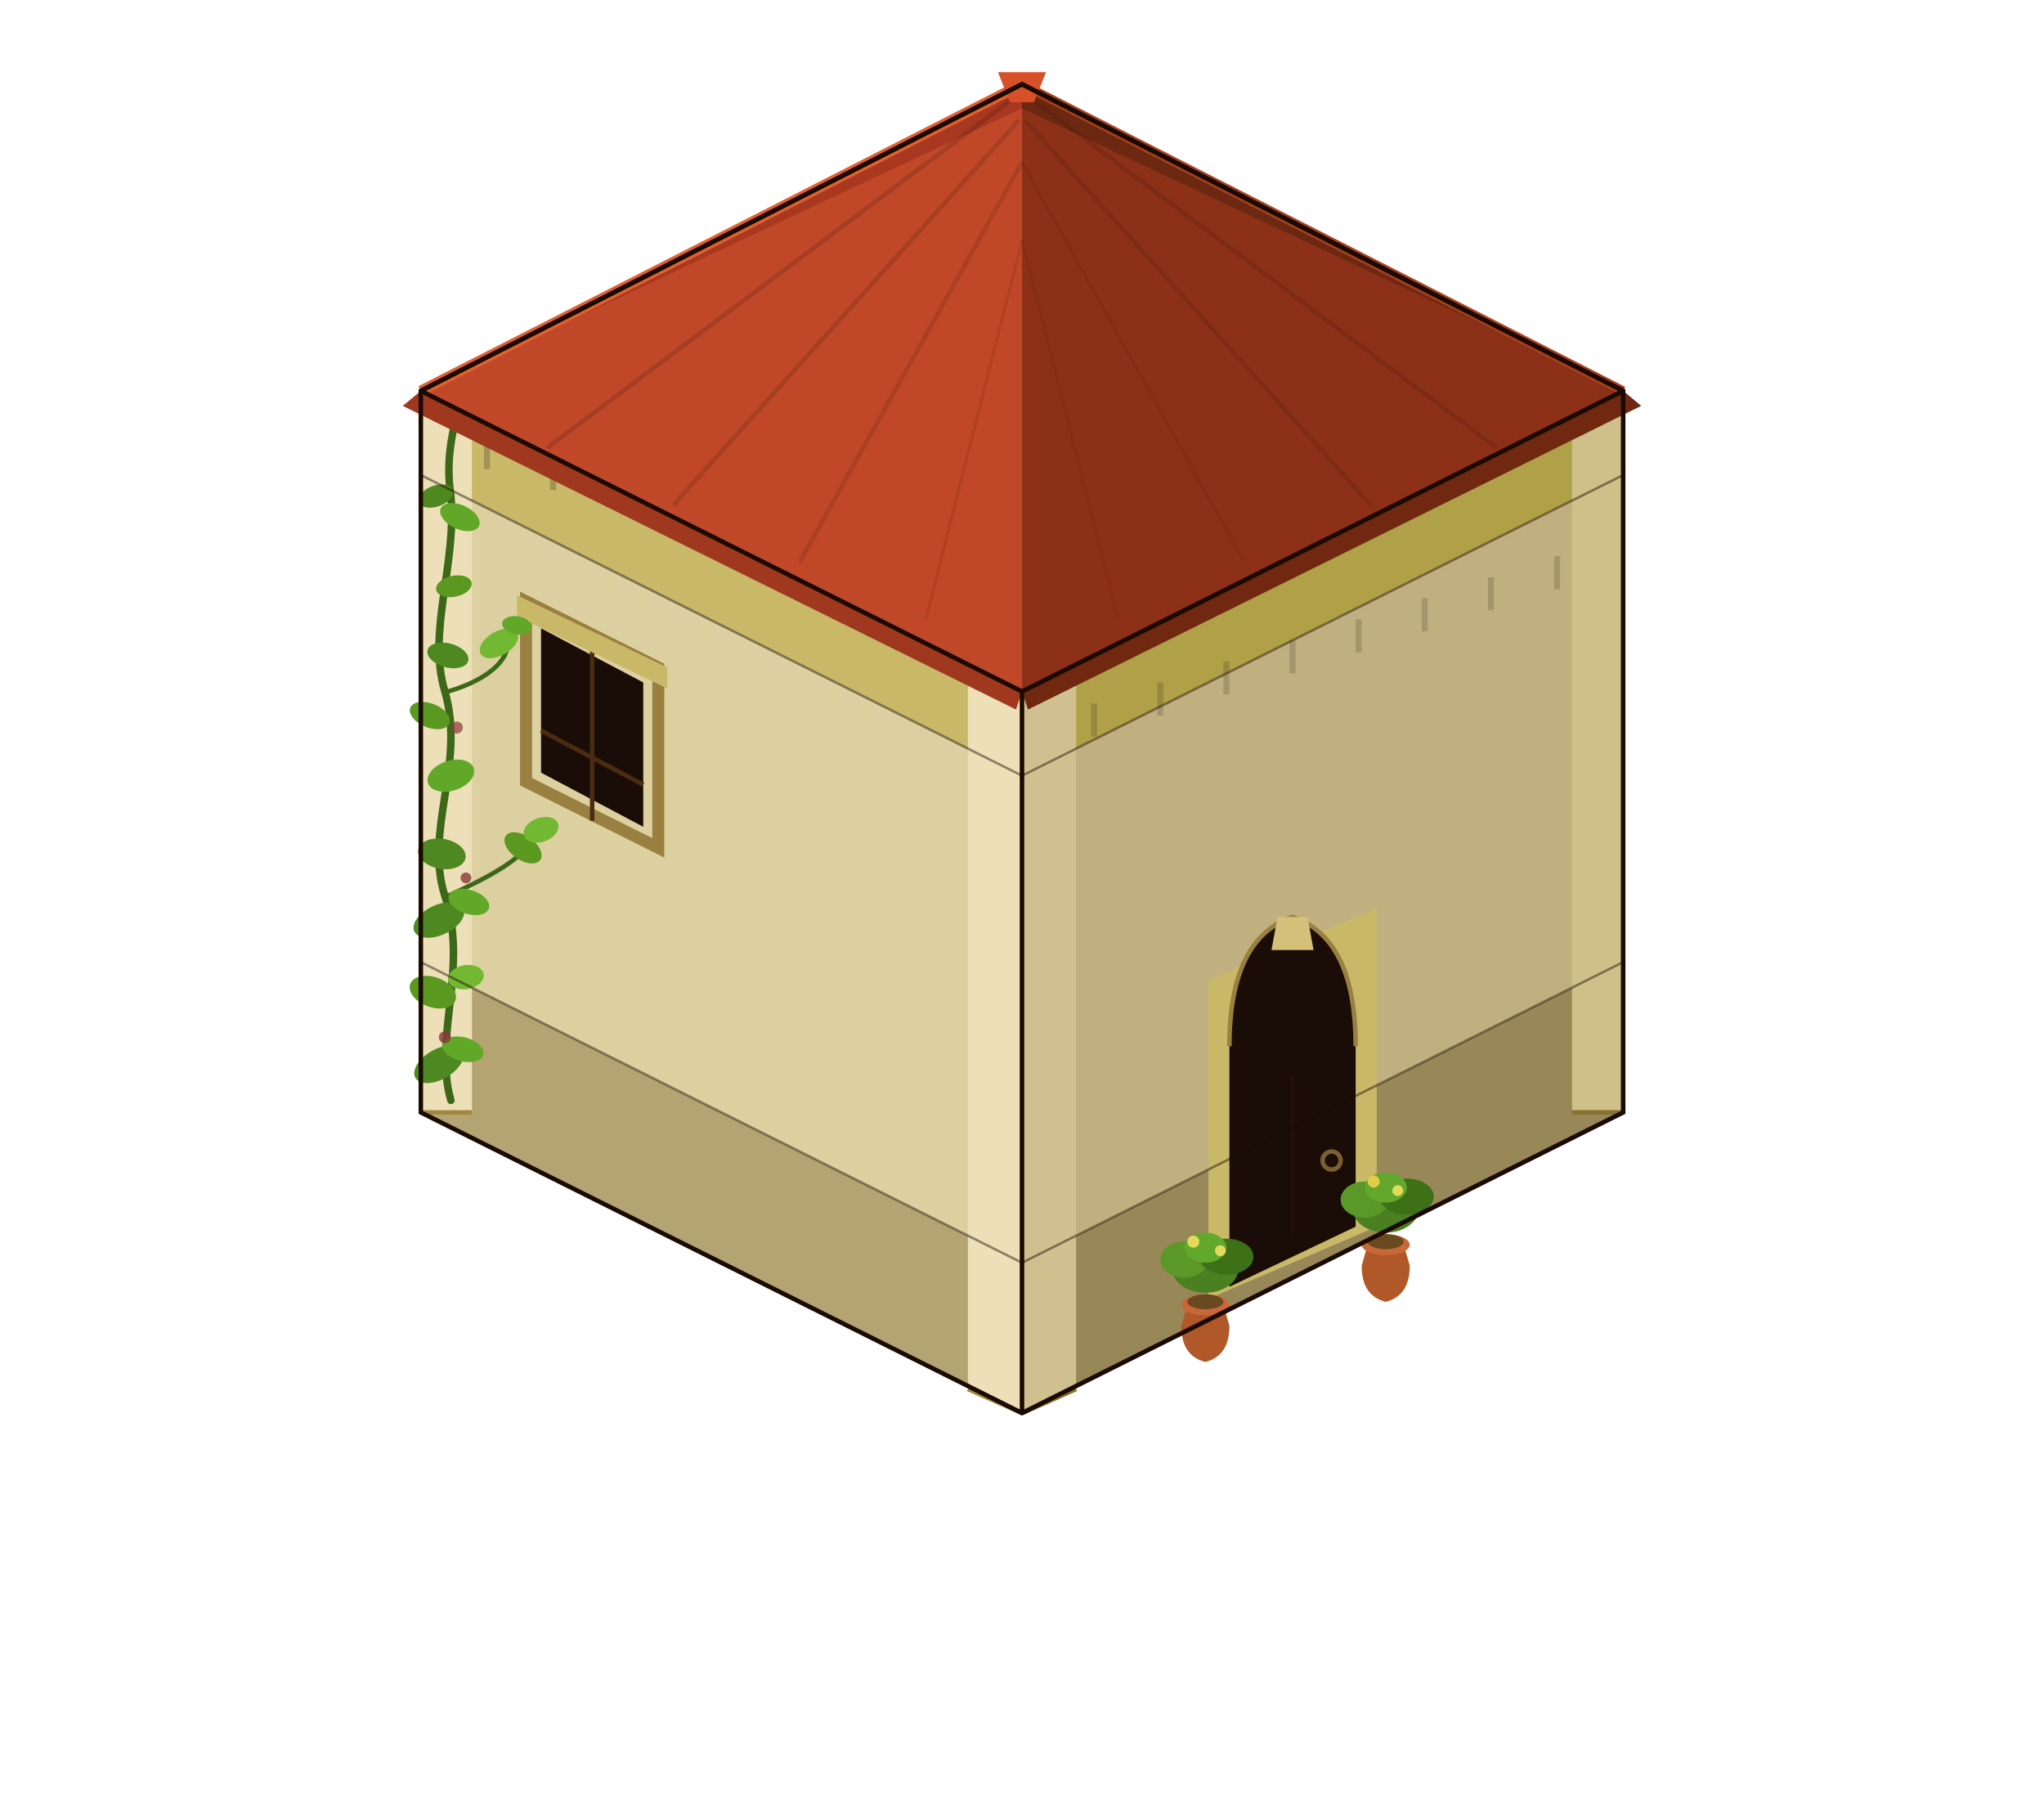
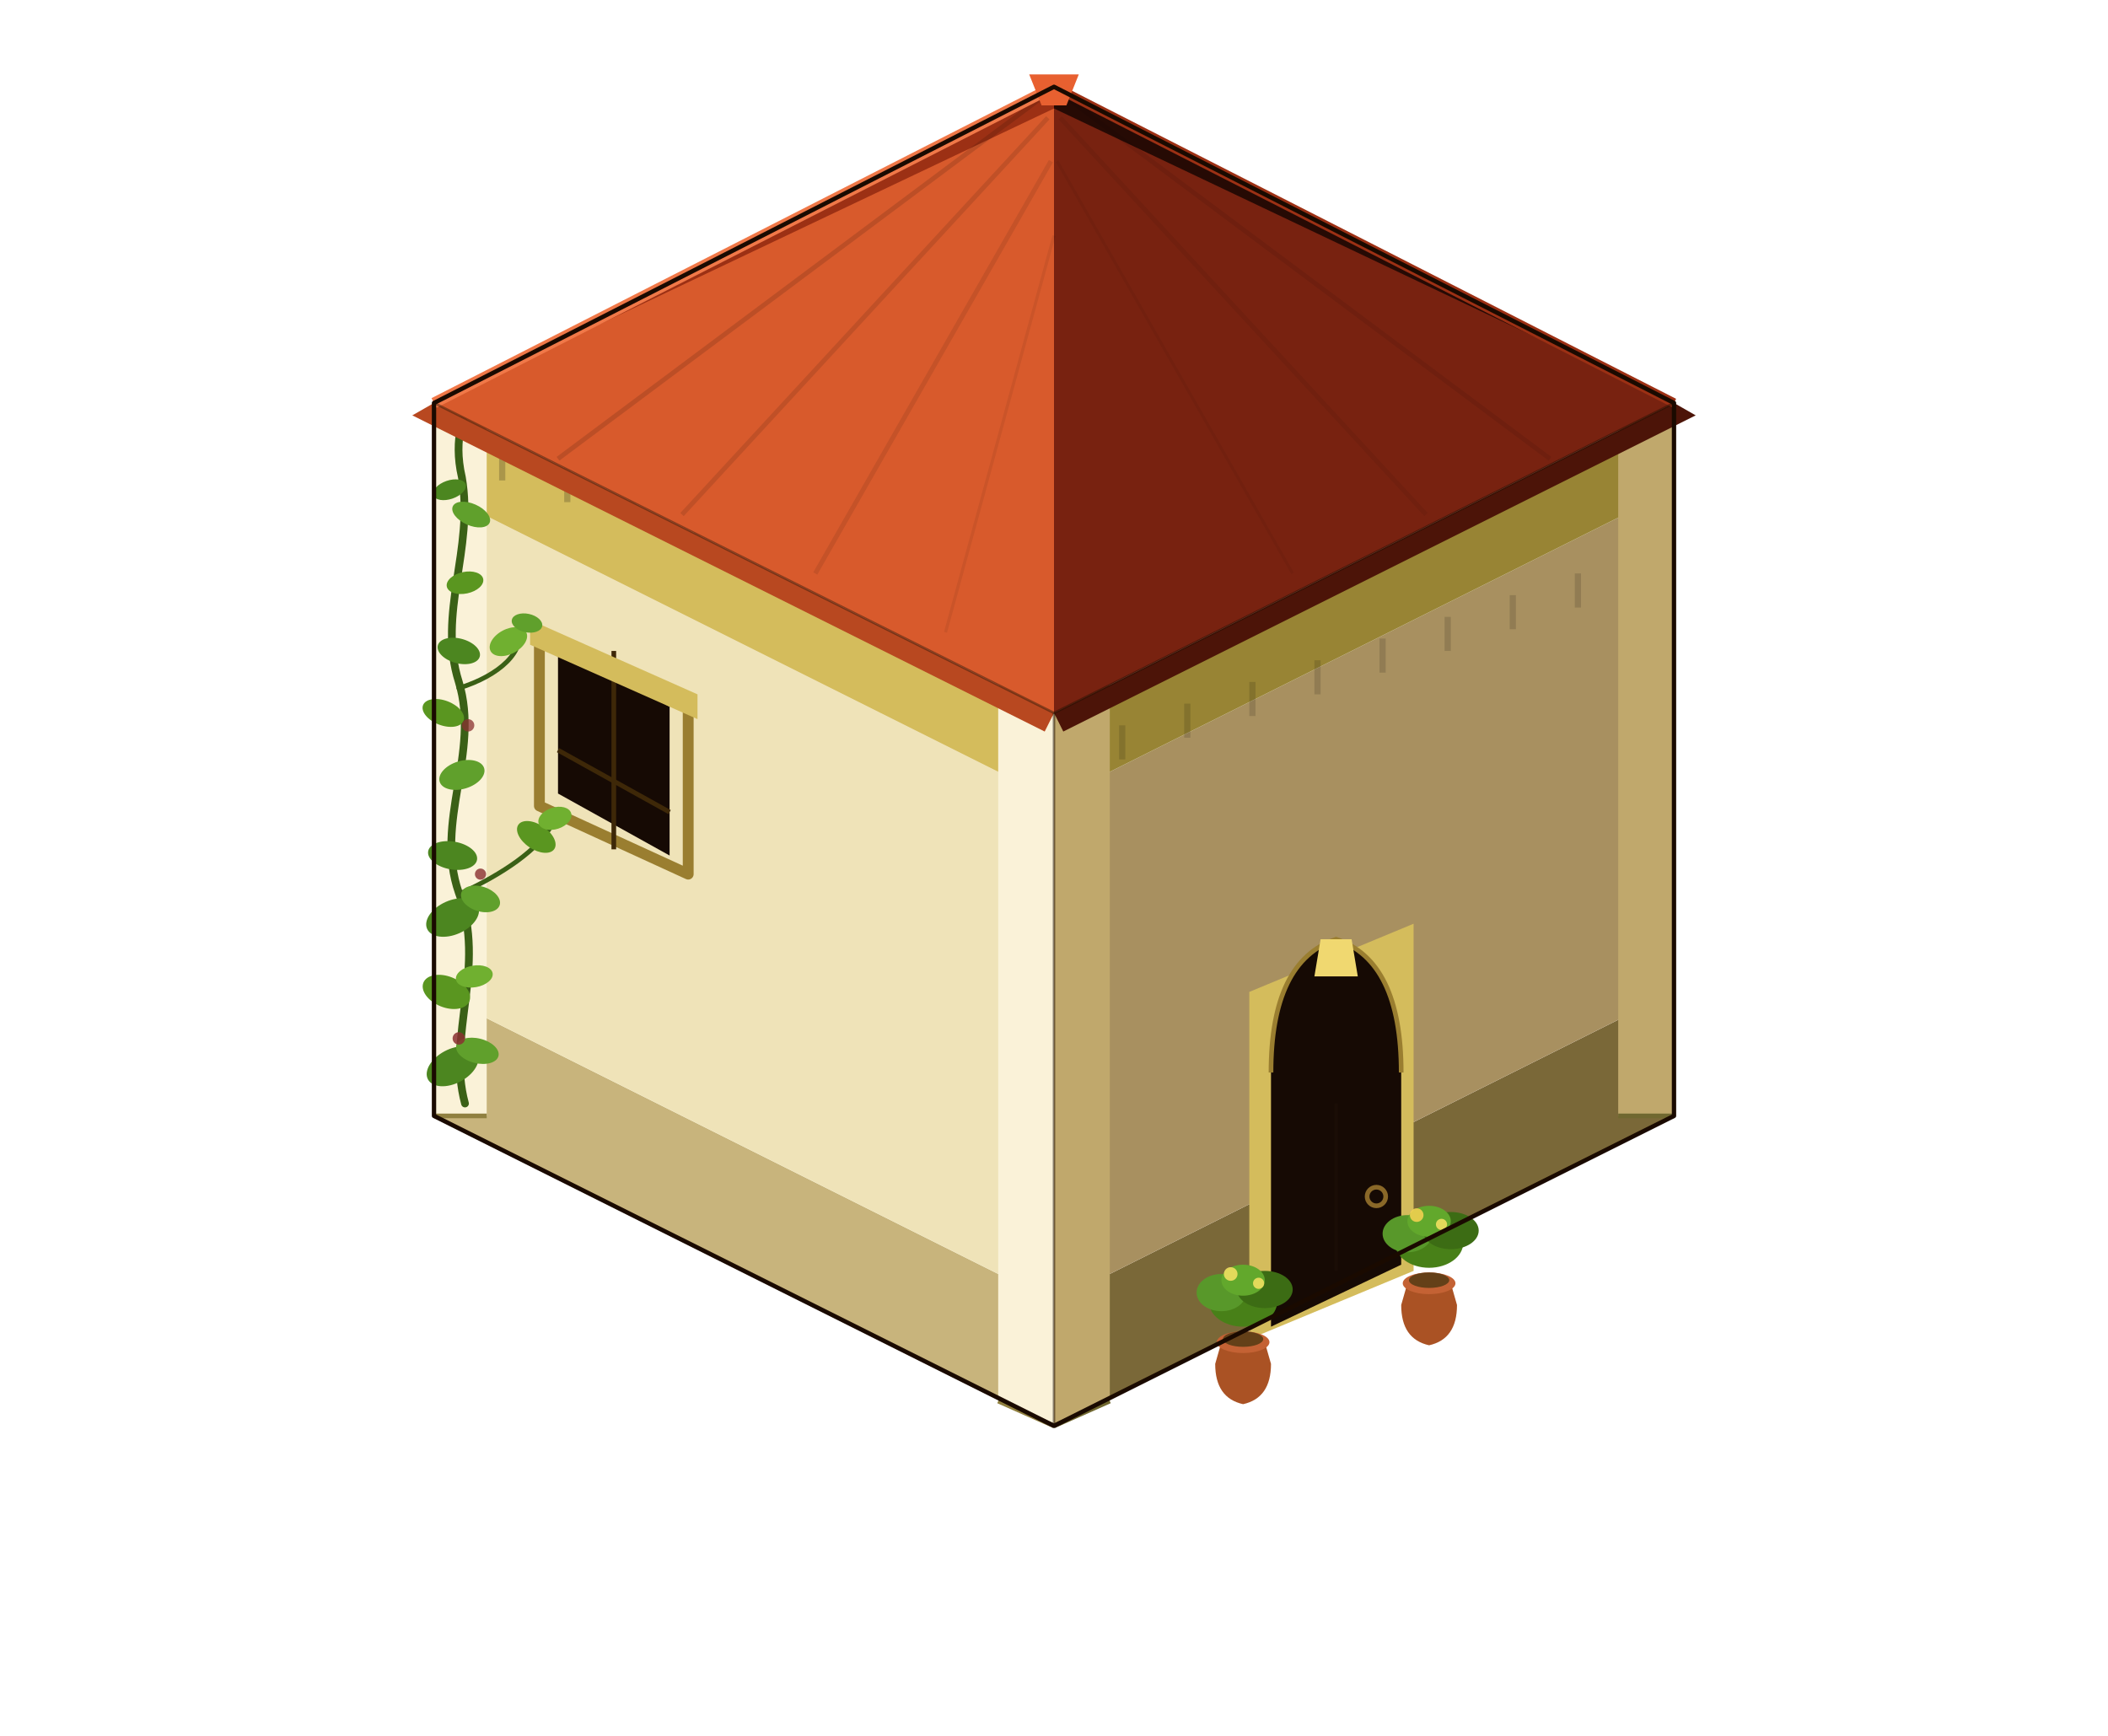
- <svg xmlns="http://www.w3.org/2000/svg" width="680" height="600" viewBox="0 0 680 600">
-   <polygon points="140,320 340,420 340,470 140,370" fill="#b4a472" />
-   <polygon points="340,420 540,320 540,370 340,470" fill="#988858" />
-   <polygon points="140,158 340,258 340,420 140,320" fill="#ddd0a0" />
-   <polygon points="340,258 540,158 540,320 340,420" fill="#c0b080" />
-   <polygon points="140,130 340,230 340,258 140,158" fill="#c8b868" />
-   <polygon points="340,230 540,130 540,158 340,258" fill="#b0a048" />
-   <line x1="162" y1="145" x2="162" y2="156" stroke="rgba(0,0,0,0.2)" stroke-width="2" />
-   <line x1="184" y1="152" x2="184" y2="163" stroke="rgba(0,0,0,0.2)" stroke-width="2" />
-   <line x1="206" y1="159" x2="206" y2="170" stroke="rgba(0,0,0,0.2)" stroke-width="2" />
-   <line x1="228" y1="166" x2="228" y2="177" stroke="rgba(0,0,0,0.2)" stroke-width="2" />
-   <line x1="250" y1="173" x2="250" y2="184" stroke="rgba(0,0,0,0.2)" stroke-width="2" />
-   <line x1="272" y1="180" x2="272" y2="191" stroke="rgba(0,0,0,0.2)" stroke-width="2" />
-   <line x1="294" y1="187" x2="294" y2="198" stroke="rgba(0,0,0,0.2)" stroke-width="2" />
-   <line x1="316" y1="194" x2="316" y2="205" stroke="rgba(0,0,0,0.2)" stroke-width="2" />
-   <line x1="364" y1="245" x2="364" y2="234" stroke="rgba(0,0,0,0.15)" stroke-width="2" />
-   <line x1="386" y1="238" x2="386" y2="227" stroke="rgba(0,0,0,0.15)" stroke-width="2" />
-   <line x1="408" y1="231" x2="408" y2="220" stroke="rgba(0,0,0,0.15)" stroke-width="2" />
-   <line x1="430" y1="224" x2="430" y2="213" stroke="rgba(0,0,0,0.15)" stroke-width="2" />
-   <line x1="452" y1="217" x2="452" y2="206" stroke="rgba(0,0,0,0.15)" stroke-width="2" />
-   <line x1="474" y1="210" x2="474" y2="199" stroke="rgba(0,0,0,0.15)" stroke-width="2" />
-   <line x1="496" y1="203" x2="496" y2="192" stroke="rgba(0,0,0,0.15)" stroke-width="2" />
-   <line x1="518" y1="196" x2="518" y2="185" stroke="rgba(0,0,0,0.15)" stroke-width="2" />
-   <polygon points="175,260 219,282 219,222 175,200" fill="none" stroke="#9a8040" stroke-width="4" />
-   <polygon points="180,257 214,275 214,227 180,209" fill="#1a0c06" />
-   <line x1="197" y1="211" x2="197" y2="273" stroke="#4a2c10" stroke-width="1.5" />
-   <line x1="180" y1="243" x2="214" y2="261" stroke="#4a2c10" stroke-width="1.5" />
-   <polygon points="172,198 222,222 222,229 172,205" fill="#c8b868" />
-   <polygon points="402,432 458,408 458,302 402,326" fill="#c8b868" />
-   <path d="M 409,428 L 451,408 L 451,348            Q 451,312 430,305            Q 409,312 409,348 Z" fill="#1a0c06" />
-   <path d="M 409,348 Q 409,312 430,305 Q 451,312 451,348" fill="none" stroke="#9a8040" stroke-width="1.5" />
-   <polygon points="425,305 435,305 437,316 423,316" fill="#d4c078" />
-   <line x1="430" y1="410" x2="430" y2="358" stroke="#2a1808" stroke-width="1" opacity="0.5" />
-   <circle cx="443" cy="386" r="3" fill="none" stroke="#7a6030" stroke-width="1.5" />
-   <polygon points="140,130 157,139 157,370 140,370" fill="#ede0b8" />
-   <polygon points="322,222 340,230 340,470 322,462" fill="#ede0b8" />
-   <polygon points="340,230 358,222 358,462 340,470" fill="#d0c090" />
-   <polygon points="523,139 540,130 540,370 523,370" fill="#cec088" />
-   <line x1="140" y1="130" x2="157" y2="139" stroke="#a08840" stroke-width="2" />
-   <line x1="322" y1="222" x2="340" y2="230" stroke="#a08840" stroke-width="2" />
-   <line x1="340" y1="230" x2="358" y2="222" stroke="#887030" stroke-width="2" />
-   <line x1="523" y1="139" x2="540" y2="130" stroke="#887030" stroke-width="2" />
-   <line x1="140" y1="370" x2="157" y2="370" stroke="#a08840" stroke-width="1.5" />
-   <line x1="322" y1="462" x2="340" y2="470" stroke="#a08840" stroke-width="1.5" />
-   <line x1="340" y1="470" x2="358" y2="462" stroke="#887030" stroke-width="1.5" />
-   <line x1="523" y1="370" x2="540" y2="370" stroke="#887030" stroke-width="1.5" />
-   <path d="M 150,366 C 144,345 156,322 148,298 C 141,276 155,254 148,230 C 142,210 152,188 150,165 C 148,152 151,142 153,134" fill="none" stroke="#3d6818" stroke-width="2.5" stroke-linecap="round" />
-   <path d="M 149,298 C 162,292 174,286 178,278" fill="none" stroke="#3d6818" stroke-width="1.5" stroke-linecap="round" />
-   <path d="M 149,230 C 163,226 172,218 168,210" fill="none" stroke="#3d6818" stroke-width="1.5" stroke-linecap="round" />
-   <ellipse cx="146" cy="354" rx="9" ry="5" fill="#4e8820" transform="rotate(-30 146 354)" />
-   <ellipse cx="154" cy="349" rx="7" ry="4" fill="#62a828" transform="rotate(15 154 349)" />
-   <ellipse cx="144" cy="330" rx="8" ry="5" fill="#5a9820" transform="rotate(20 144 330)" />
-   <ellipse cx="155" cy="325" rx="6" ry="4" fill="#72b832" transform="rotate(-10 155 325)" />
-   <ellipse cx="146" cy="306" rx="9" ry="5" fill="#4e8820" transform="rotate(-25 146 306)" />
-   <ellipse cx="156" cy="300" rx="7" ry="4" fill="#62a828" transform="rotate(18 156 300)" />
-   <ellipse cx="174" cy="282" rx="7" ry="4" fill="#5a9820" transform="rotate(35 174 282)" />
-   <ellipse cx="180" cy="276" rx="6" ry="4" fill="#72b832" transform="rotate(-20 180 276)" />
-   <ellipse cx="147" cy="284" rx="8" ry="5" fill="#4e8820" transform="rotate(10 147 284)" />
-   <ellipse cx="150" cy="258" rx="8" ry="5" fill="#62a828" transform="rotate(-18 150 258)" />
-   <ellipse cx="143" cy="238" rx="7" ry="4" fill="#5a9820" transform="rotate(22 143 238)" />
-   <ellipse cx="166" cy="214" rx="7" ry="4" fill="#72b832" transform="rotate(-30 166 214)" />
-   <ellipse cx="172" cy="208" rx="5" ry="3" fill="#62a828" transform="rotate(10 172 208)" />
-   <ellipse cx="149" cy="218" rx="7" ry="4" fill="#4e8820" transform="rotate(15 149 218)" />
-   <ellipse cx="151" cy="195" rx="6" ry="3.5" fill="#5a9820" transform="rotate(-12 151 195)" />
-   <ellipse cx="153" cy="172" rx="7" ry="4" fill="#62a828" transform="rotate(25 153 172)" />
-   <ellipse cx="145" cy="165" rx="6" ry="3.5" fill="#4e8820" transform="rotate(-20 145 165)" />
-   <circle cx="148" cy="345" r="2" fill="#8a3838" opacity="0.8" />
-   <circle cx="155" cy="292" r="1.8" fill="#8a3838" opacity="0.8" />
-   <circle cx="152" cy="242" r="2" fill="#8a3838" opacity="0.7" />
-   <path d="M 393,441 Q 393,451 401,453 Q 409,451 409,441 L 407,434 L 395,434 Z" fill="#b05828" />
-   <ellipse cx="401" cy="434" rx="8" ry="3.5" fill="#c86838" />
-   <ellipse cx="401" cy="433" rx="6" ry="2.5" fill="#6a4820" />
-   <ellipse cx="401" cy="422" rx="11" ry="8" fill="#4a8020" />
-   <ellipse cx="394" cy="419" rx="8" ry="6" fill="#5a9828" />
-   <ellipse cx="408" cy="418" rx="9" ry="6" fill="#3e7018" />
-   <ellipse cx="401" cy="415" rx="7" ry="5" fill="#62a82c" />
-   <circle cx="397" cy="413" r="2" fill="#f0e060" opacity="0.9" />
-   <circle cx="406" cy="416" r="1.8" fill="#f0e060" opacity="0.9" />
-   <path d="M 453,421 Q 453,431 461,433 Q 469,431 469,421 L 467,414 L 455,414 Z" fill="#b05828" />
-   <ellipse cx="461" cy="414" rx="8" ry="3.5" fill="#c86838" />
-   <ellipse cx="461" cy="413" rx="6" ry="2.5" fill="#6a4820" />
-   <ellipse cx="461" cy="402" rx="11" ry="8" fill="#4a8020" />
-   <ellipse cx="454" cy="399" rx="8" ry="6" fill="#5a9828" />
-   <ellipse cx="468" cy="398" rx="9" ry="6" fill="#3e7018" />
-   <ellipse cx="461" cy="395" rx="7" ry="5" fill="#62a82c" />
-   <circle cx="457" cy="393" r="2" fill="#f0d050" opacity="0.9" />
-   <circle cx="465" cy="396" r="1.8" fill="#f0e060" opacity="0.9" />
-   <polygon points="340,230 140,130 340,28" fill="#c04828" />
-   <polygon points="340,230 540,130 340,28" fill="#8c3018" />
-   <polygon points="140,130 340,28 340,36" fill="#a83820" />
-   <polygon points="540,130 340,28 340,36" fill="#6c2810" />
-   <polygon points="340,230 140,130 134,135 338,236" fill="#a03820" />
-   <polygon points="340,230 540,130 546,135 342,236" fill="#702810" />
-   <line x1="182" y1="149" x2="338" y2="32" stroke="rgba(0,0,0,0.14)" stroke-width="1.5" />
-   <line x1="224" y1="168" x2="339" y2="40" stroke="rgba(0,0,0,0.13)" stroke-width="1.5" />
-   <line x1="266" y1="187" x2="340" y2="54" stroke="rgba(0,0,0,0.11)" stroke-width="1.5" />
-   <line x1="308" y1="206" x2="340" y2="80" stroke="rgba(0,0,0,0.09)" stroke-width="1" />
-   <line x1="498" y1="149" x2="342" y2="32" stroke="rgba(0,0,0,0.10)" stroke-width="1.5" />
-   <line x1="456" y1="168" x2="341" y2="40" stroke="rgba(0,0,0,0.09)" stroke-width="1.5" />
-   <line x1="414" y1="187" x2="340" y2="54" stroke="rgba(0,0,0,0.07)" stroke-width="1" />
-   <line x1="372" y1="206" x2="340" y2="80" stroke="rgba(0,0,0,0.05)" stroke-width="1" />
-   <line x1="140" y1="130" x2="340" y2="28" stroke="#e06030" stroke-width="3.5" />
-   <line x1="540" y1="130" x2="340" y2="28" stroke="#a84020" stroke-width="3" />
-   <polygon points="332,24 348,24 344,34 336,34" fill="#d85028" />
-   <polygon points="340,28 140,130 140,370 340,470 540,370 540,130 340,28" fill="none" stroke="#1A0A00" stroke-width="1.5" stroke-linejoin="miter" />
-   <line x1="340" y1="230" x2="340" y2="470" stroke="#1A0A00" stroke-width="1.5" />
-   <line x1="140" y1="130" x2="340" y2="230" stroke="#1A0A00" stroke-width="1.5" />
-   <line x1="340" y1="230" x2="540" y2="130" stroke="#1A0A00" stroke-width="1.5" />
-   <line x1="340" y1="28" x2="140" y2="130" stroke="#1A0A00" stroke-width="1.5" />
-   <line x1="340" y1="28" x2="540" y2="130" stroke="#1A0A00" stroke-width="1.5" />
-   <line x1="140" y1="320" x2="340" y2="420" stroke="#1A0A00" stroke-width="0.8" opacity="0.45" />
-   <line x1="340" y1="420" x2="540" y2="320" stroke="#1A0A00" stroke-width="0.8" opacity="0.45" />
-   <line x1="140" y1="158" x2="340" y2="258" stroke="#1A0A00" stroke-width="0.8" opacity="0.45" />
-   <line x1="340" y1="258" x2="540" y2="158" stroke="#1A0A00" stroke-width="0.8" opacity="0.45" />
+ <svg xmlns="http://www.w3.org/2000/svg" width="680" height="560" viewBox="0 0 680 560">
+   <polygon points="140,320 340,420 340,460 140,360" fill="#c8b47c" />
+   <polygon points="340,420 540,320 540,360 340,460" fill="#7a6838" />
+   <polygon points="140,158 340,258 340,420 140,320" fill="#efe3b8" />
+   <polygon points="340,258 540,158 540,320 340,420" fill="#a89060" />
+   <polygon points="140,130 340,230 340,258 140,158" fill="#d4bc5c" />
+   <polygon points="340,230 540,130 540,158 340,258" fill="#988434" />
+   <line x1="162" y1="144" x2="162" y2="155" stroke="rgba(0,0,0,0.20)" stroke-width="2" />
+   <line x1="183" y1="151" x2="183" y2="162" stroke="rgba(0,0,0,0.20)" stroke-width="2" />
+   <line x1="204" y1="158" x2="204" y2="169" stroke="rgba(0,0,0,0.20)" stroke-width="2" />
+   <line x1="225" y1="165" x2="225" y2="176" stroke="rgba(0,0,0,0.20)" stroke-width="2" />
+   <line x1="246" y1="172" x2="246" y2="183" stroke="rgba(0,0,0,0.20)" stroke-width="2" />
+   <line x1="267" y1="179" x2="267" y2="190" stroke="rgba(0,0,0,0.20)" stroke-width="2" />
+   <line x1="288" y1="186" x2="288" y2="197" stroke="rgba(0,0,0,0.20)" stroke-width="2" />
+   <line x1="309" y1="193" x2="309" y2="204" stroke="rgba(0,0,0,0.20)" stroke-width="2" />
+   <line x1="362" y1="245" x2="362" y2="234" stroke="rgba(0,0,0,0.14)" stroke-width="2" />
+   <line x1="383" y1="238" x2="383" y2="227" stroke="rgba(0,0,0,0.14)" stroke-width="2" />
+   <line x1="404" y1="231" x2="404" y2="220" stroke="rgba(0,0,0,0.14)" stroke-width="2" />
+   <line x1="425" y1="224" x2="425" y2="213" stroke="rgba(0,0,0,0.14)" stroke-width="2" />
+   <line x1="446" y1="217" x2="446" y2="206" stroke="rgba(0,0,0,0.14)" stroke-width="2" />
+   <line x1="467" y1="210" x2="467" y2="199" stroke="rgba(0,0,0,0.14)" stroke-width="2" />
+   <line x1="488" y1="203" x2="488" y2="192" stroke="rgba(0,0,0,0.14)" stroke-width="2" />
+   <line x1="509" y1="196" x2="509" y2="185" stroke="rgba(0,0,0,0.14)" stroke-width="2" />
+   <polygon points="174,204 222,226 222,282 174,260" fill="none" stroke="#9a7e30" stroke-width="3.5" stroke-linejoin="round" />
+   <polygon points="180,208 216,228 216,276 180,256" fill="#160a04" />
+   <line x1="198" y1="210" x2="198" y2="274" stroke="#3e2808" stroke-width="1.5" />
+   <line x1="180" y1="242" x2="216" y2="262" stroke="#3e2808" stroke-width="1.5" />
+   <polygon points="171,200 225,224 225,232 171,208" fill="#d4bc5c" />
+   <polygon points="403,432 456,410 456,298 403,320" fill="#d4bc5c" />
+   <path d="M 410,428 L 452,408 L 452,346 Q 452,310 431,303 Q 410,310 410,346 Z" fill="#160a04" />
+   <path d="M 410,346 Q 410,310 431,303 Q 452,310 452,346" fill="none" stroke="#9a7e30" stroke-width="1.5" />
+   <polygon points="426,303 436,303 438,315 424,315" fill="#f0d870" />
+   <line x1="431" y1="410" x2="431" y2="356" stroke="#1e1008" stroke-width="1" opacity="0.5" />
+   <circle cx="444" cy="386" r="3" fill="none" stroke="#8a6828" stroke-width="1.5" />
+   <polygon points="140,130 157,138 157,360 140,360" fill="#faf2d8" />
+   <polygon points="322,222 340,230 340,460 322,452" fill="#faf2d8" />
+   <polygon points="340,230 358,222 358,452 340,460" fill="#c0a86c" />
+   <polygon points="522,138 540,130 540,360 522,360" fill="#c0a86c" />
+   <line x1="140" y1="130" x2="157" y2="138" stroke="#b09040" stroke-width="2" />
+   <line x1="322" y1="222" x2="340" y2="230" stroke="#b09040" stroke-width="2" />
+   <line x1="340" y1="230" x2="358" y2="222" stroke="#907030" stroke-width="2" />
+   <line x1="522" y1="138" x2="540" y2="130" stroke="#907030" stroke-width="2" />
+   <line x1="140" y1="360" x2="157" y2="360" stroke="#908040" stroke-width="1.5" />
+   <line x1="322" y1="452" x2="340" y2="460" stroke="#908040" stroke-width="1.5" />
+   <line x1="340" y1="460" x2="358" y2="452" stroke="#706830" stroke-width="1.5" />
+   <line x1="522" y1="360" x2="540" y2="360" stroke="#706830" stroke-width="1.5" />
+   <path d="M 150,356 C 144,334 157,312 148,288 C 140,265 155,243 148,220 C 141,198 153,177 149,154 C 146,141 150,133 152,129" fill="none" stroke="#3a6016" stroke-width="2.5" stroke-linecap="round" />
+   <path d="M 149,288 C 162,282 174,274 178,266" fill="none" stroke="#3a6016" stroke-width="1.5" stroke-linecap="round" />
+   <path d="M 148,222 C 161,218 170,210 167,202" fill="none" stroke="#3a6016" stroke-width="1.5" stroke-linecap="round" />
+   <ellipse cx="146" cy="344" rx="9" ry="5.5" fill="#4c8620" transform="rotate(-28 146 344)" />
+   <ellipse cx="154" cy="339" rx="7" ry="4" fill="#60a02c" transform="rotate(14 154 339)" />
+   <ellipse cx="144" cy="320" rx="8" ry="5" fill="#5a9620" transform="rotate(22 144 320)" />
+   <ellipse cx="153" cy="315" rx="6" ry="3.5" fill="#70b030" transform="rotate(-10 153 315)" />
+   <ellipse cx="146" cy="296" rx="9" ry="5.5" fill="#4c8620" transform="rotate(-24 146 296)" />
+   <ellipse cx="155" cy="290" rx="6.5" ry="4" fill="#60a02c" transform="rotate(18 155 290)" />
+   <ellipse cx="173" cy="270" rx="7" ry="4" fill="#5a9620" transform="rotate(34 173 270)" />
+   <ellipse cx="179" cy="264" rx="5.5" ry="3.5" fill="#70b030" transform="rotate(-18 179 264)" />
+   <ellipse cx="146" cy="276" rx="8" ry="4.5" fill="#4c8620" transform="rotate(10 146 276)" />
+   <ellipse cx="149" cy="250" rx="7.5" ry="4.5" fill="#60a02c" transform="rotate(-17 149 250)" />
+   <ellipse cx="143" cy="230" rx="7" ry="4" fill="#5a9620" transform="rotate(21 143 230)" />
+   <ellipse cx="164" cy="207" rx="6.5" ry="4" fill="#70b030" transform="rotate(-28 164 207)" />
+   <ellipse cx="170" cy="201" rx="5" ry="3" fill="#60a02c" transform="rotate(12 170 201)" />
+   <ellipse cx="148" cy="210" rx="7" ry="4" fill="#4c8620" transform="rotate(15 148 210)" />
+   <ellipse cx="150" cy="188" rx="6" ry="3.5" fill="#5a9620" transform="rotate(-12 150 188)" />
+   <ellipse cx="152" cy="166" rx="6.5" ry="3.5" fill="#60a02c" transform="rotate(24 152 166)" />
+   <ellipse cx="145" cy="158" rx="5.5" ry="3" fill="#4c8620" transform="rotate(-19 145 158)" />
+   <circle cx="148" cy="335" r="2" fill="#8a3030" opacity="0.85" />
+   <circle cx="155" cy="282" r="1.8" fill="#8a3030" opacity="0.80" />
+   <circle cx="151" cy="234" r="2" fill="#8a3030" opacity="0.75" />
+   <path d="M 392,440 Q 392,451 401,453 Q 410,451 410,440 L 408,433 L 394,433 Z" fill="#aa5224" />
+   <ellipse cx="401" cy="433" rx="8.5" ry="3.5" fill="#c46234" />
+   <ellipse cx="401" cy="432" rx="6.5" ry="2.5" fill="#644018" />
+   <ellipse cx="401" cy="420" rx="11" ry="8" fill="#488018" />
+   <ellipse cx="394" cy="417" rx="8" ry="6" fill="#58982a" />
+   <ellipse cx="408" cy="416" rx="9" ry="6" fill="#3c6c14" />
+   <ellipse cx="401" cy="413" rx="7" ry="5" fill="#62a82c" />
+   <circle cx="397" cy="411" r="2.2" fill="#f0e060" opacity="0.9" />
+   <circle cx="406" cy="414" r="1.8" fill="#f0e060" opacity="0.9" />
+   <path d="M 452,421 Q 452,432 461,434 Q 470,432 470,421 L 468,414 L 454,414 Z" fill="#aa5224" />
+   <ellipse cx="461" cy="414" rx="8.5" ry="3.5" fill="#c46234" />
+   <ellipse cx="461" cy="413" rx="6.5" ry="2.5" fill="#644018" />
+   <ellipse cx="461" cy="401" rx="11" ry="8" fill="#488018" />
+   <ellipse cx="454" cy="398" rx="8" ry="6" fill="#58982a" />
+   <ellipse cx="468" cy="397" rx="9" ry="6" fill="#3c6c14" />
+   <ellipse cx="461" cy="394" rx="7" ry="5" fill="#62a82c" />
+   <circle cx="457" cy="392" r="2.2" fill="#f0d050" opacity="0.9" />
+   <circle cx="465" cy="395" r="1.8" fill="#f0e060" opacity="0.9" />
+   <polygon points="340,230 140,130 340,28" fill="#d85a2c" />
+   <polygon points="340,230 540,130 340,28" fill="#782210" />
+   <polygon points="140,130 340,28 340,35" fill="#9c3014" />
+   <polygon points="540,130 340,28 340,35" fill="#260a04" />
+   <polygon points="340,230 140,130 133,134 337,236" fill="#b84820" />
+   <polygon points="340,230 540,130 547,134 343,236" fill="#4c1408" />
+   <line x1="180" y1="148" x2="338" y2="30" stroke="rgba(0,0,0,0.13)" stroke-width="1.5" />
+   <line x1="220" y1="166" x2="338" y2="38" stroke="rgba(0,0,0,0.11)" stroke-width="1.5" />
+   <line x1="263" y1="185" x2="339" y2="52" stroke="rgba(0,0,0,0.09)" stroke-width="1.5" />
+   <line x1="305" y1="204" x2="340" y2="76" stroke="rgba(0,0,0,0.07)" stroke-width="1" />
+   <line x1="500" y1="148" x2="342" y2="30" stroke="rgba(0,0,0,0.08)" stroke-width="1.5" />
+   <line x1="460" y1="166" x2="342" y2="38" stroke="rgba(0,0,0,0.06)" stroke-width="1.5" />
+   <line x1="417" y1="185" x2="341" y2="52" stroke="rgba(0,0,0,0.05)" stroke-width="1" />
+   <line x1="140" y1="130" x2="340" y2="28" stroke="#f07848" stroke-width="3.5" />
+   <line x1="540" y1="130" x2="340" y2="28" stroke="#9c3014" stroke-width="3" />
+   <polygon points="332,24 348,24 344,34 336,34" fill="#e86030" />
+   <polygon points="340,28 140,130 140,360 340,460 540,360 540,130 340,28" fill="none" stroke="#1A0A00" stroke-width="1.4" stroke-linejoin="round" stroke-linecap="round" />
+   <line x1="340" y1="230" x2="340" y2="460" stroke="#1A0A00" stroke-width="0.8" opacity="0.5" />
+   <line x1="140" y1="130" x2="340" y2="230" stroke="#1A0A00" stroke-width="0.8" opacity="0.4" />
+   <line x1="340" y1="230" x2="540" y2="130" stroke="#1A0A00" stroke-width="0.8" opacity="0.4" />
</svg>
